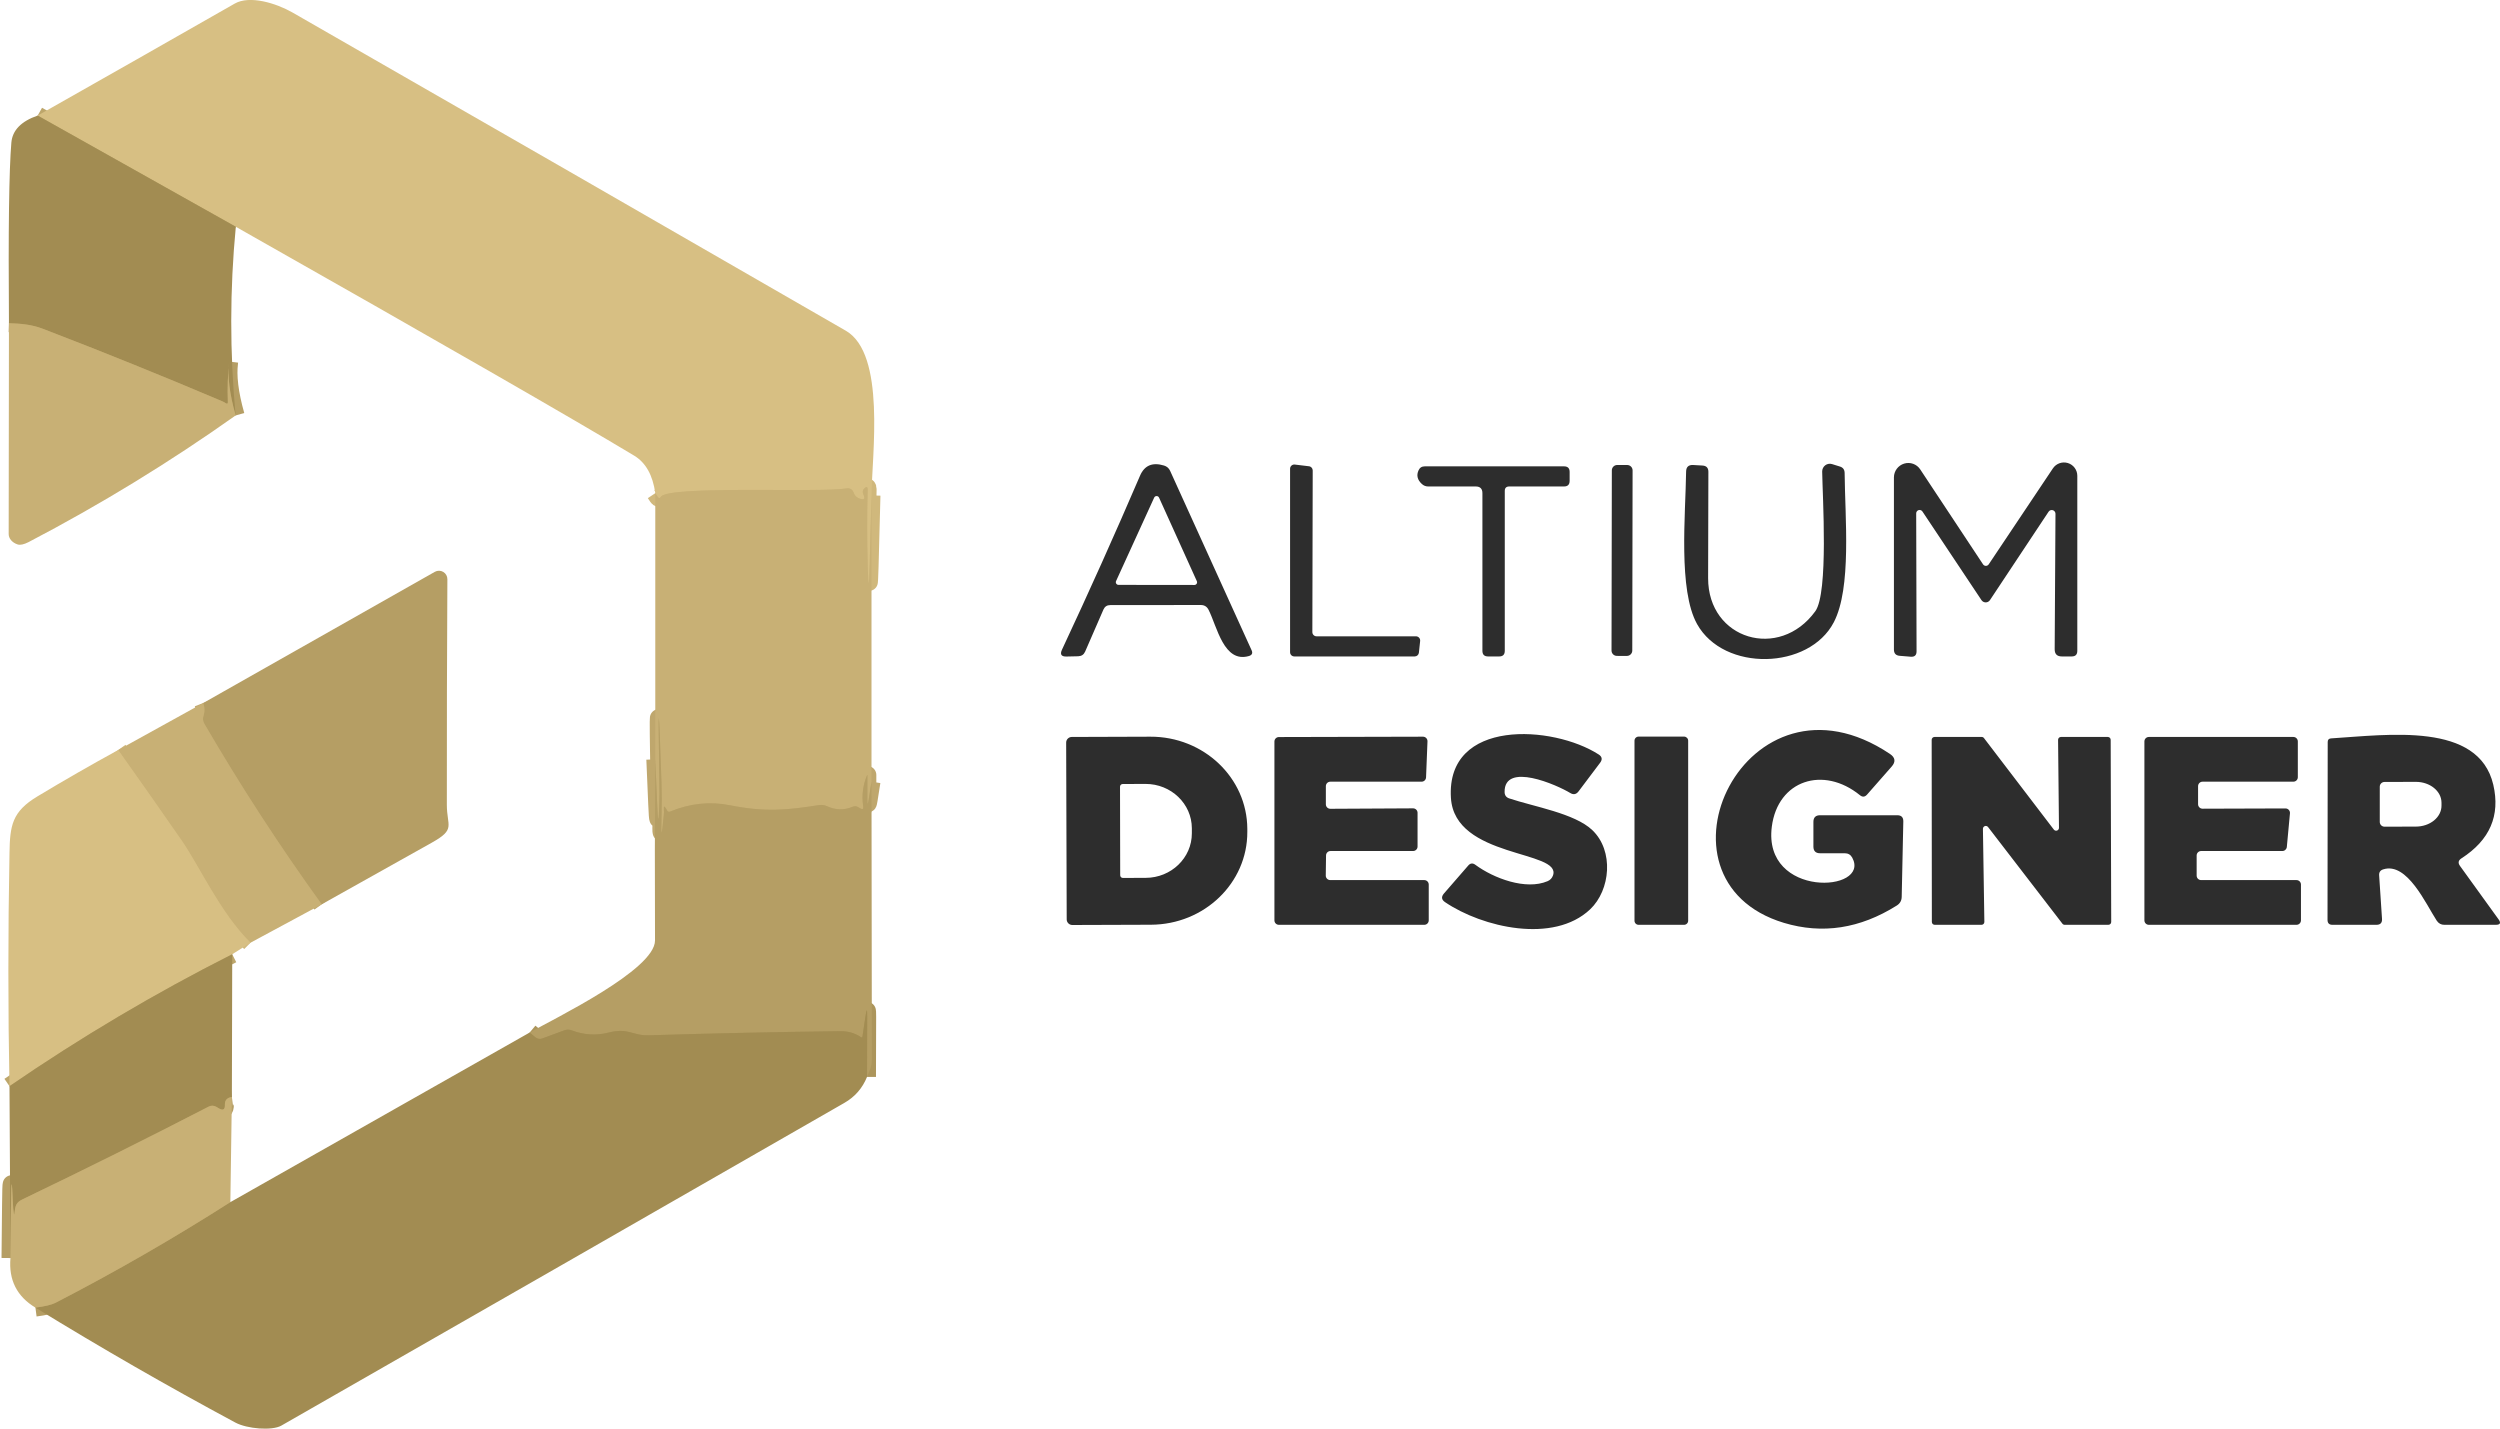
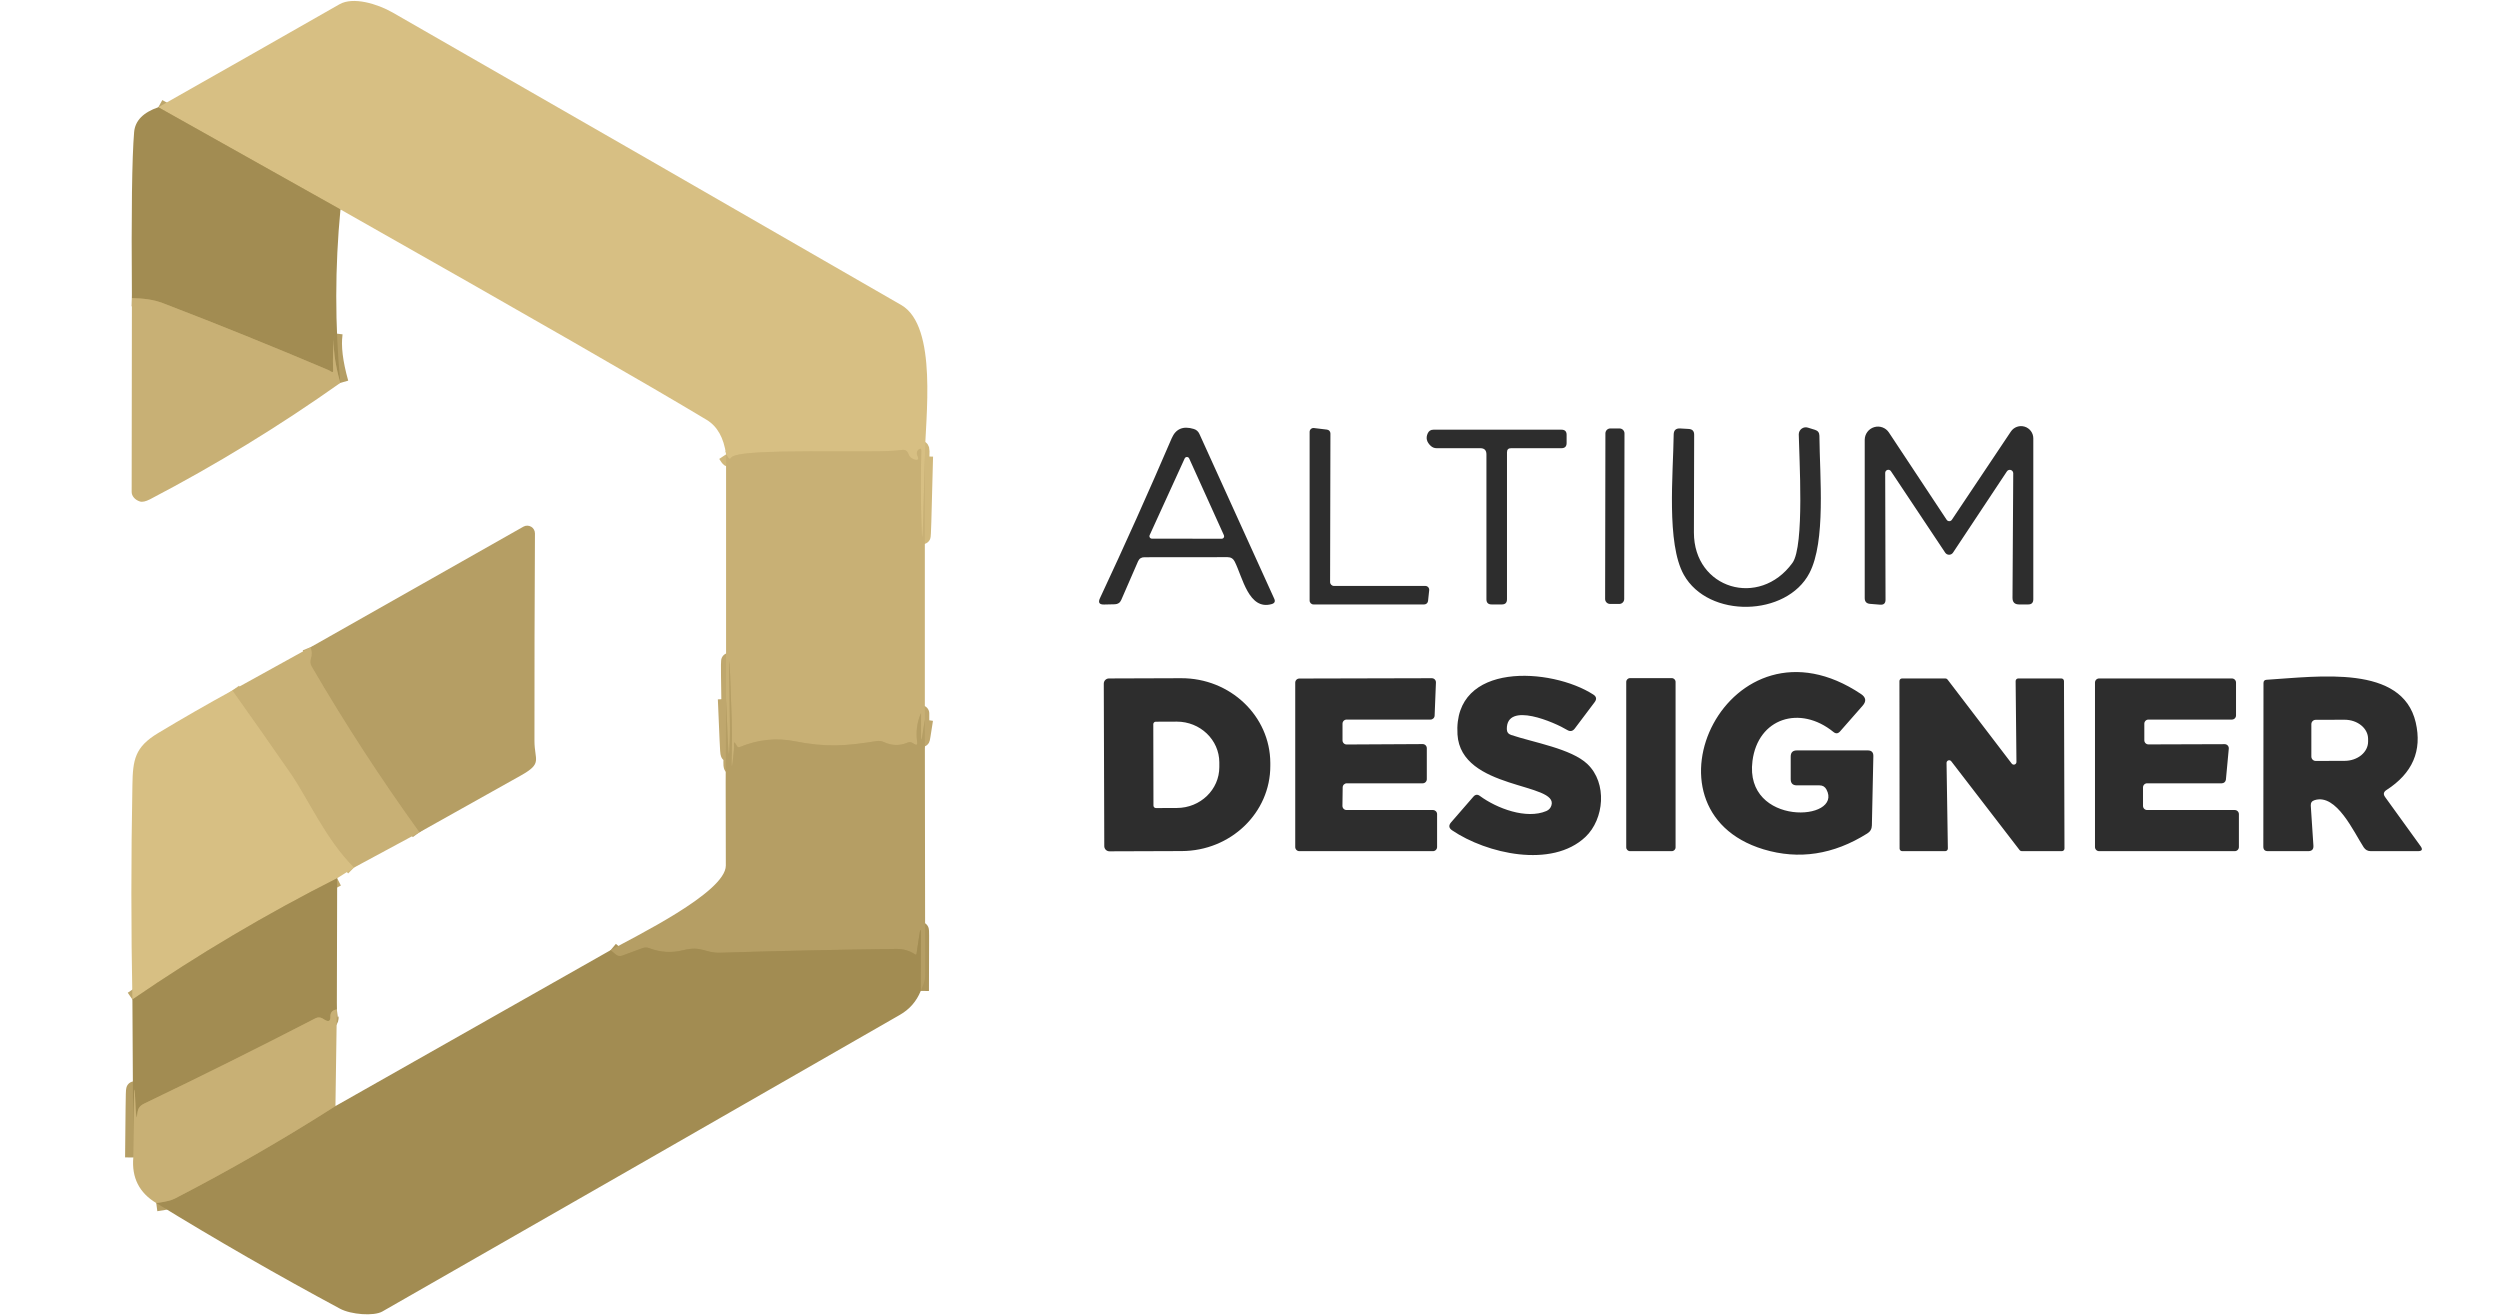
- <svg xmlns="http://www.w3.org/2000/svg" viewBox="15.04 0.12 279.46 159.7">
+ <svg xmlns="http://www.w3.org/2000/svg" viewBox="0 0 304 160">
  <g fill="none" stroke-width="2">
    <path stroke="#d0b87c" d="m112.46 55.5-.21 7.95q-.1 3.68-.21 0-.12-4.3-.01-8.61.01-.45-.33-.17t-.14.74q.31.7-.42.45-.5-.18-.66-.63-.21-.62-.86-.51c-3.03.5-19.9-.37-20.72.94q-.16.26-.33.01l-.28-.42" vector-effect="non-scaling-stroke" />
    <path stroke="#bda66b" d="M41.4 25.47 19.25 13.04" vector-effect="non-scaling-stroke" />
    <path stroke="#b59e64" d="M41.38 46.56q-1.04-3.68-.72-6.01-.24 2.23-.15 4.5.02.3-.24.14-.23-.15-.4-.22-9.94-4.22-20.02-8.09c-1.26-.49-2.5-.59-3.81-.63" vector-effect="non-scaling-stroke" />
    <path stroke="#bfa76d" d="m112.46 87.5-.31 1.98q-.15.94-.15-.01v-2.72q0-.04-.04.04-.69 1.63-.43 3.46.07.48-.34.23l-.23-.14q-.29-.17-.6-.04-1.43.61-2.87-.06-.44-.2-.92-.12c-3.62.57-5.98.8-9.96.01q-3.33-.66-6.66.71-.21.09-.33-.11-.07-.14-.14-.24-.26-.43-.23.07.03.35-.01.68-.36 3.87-.25-.03.05-1.84-.01-3.67-.47-14.3-.23-.01.03 1.23-.01 2.44-.1 3.39-.24 0L88.29 85" vector-effect="non-scaling-stroke" />
    <path stroke="#ac955b" d="m111.96 120.5.02-6.72q.01-1.41-.2-.02l-.33 2.21q-.03.18-.18.08-1-.67-2.27-.66-10.7.13-21.4.46c-1.91.06-2.25-.88-4.55-.3q-2.06.52-4.09-.25-.41-.16-.83-.01l-2.46.91q-.45.16-.81-.15l-.61-.51" vector-effect="non-scaling-stroke" />
    <path stroke="#b59e64" d="M19 146.29q1.61-.21 2.25-.54 10.03-5.18 19.54-11.25M40.96 122.75q-.8.1-.78.86.03.83-.69.4l-.26-.16q-.44-.25-.88-.02-10.3 5.32-20.76 10.34c-.78.37-.84.75-.93 1.54q-.03.33-.08 0-.07-.46-.09-.95-.18-4.56-.22.04l-.06 5.95" vector-effect="non-scaling-stroke" />
    <path stroke="#bda66b" d="M41 106.79q-12.91 6.52-24.9 14.75" vector-effect="non-scaling-stroke" />
    <path stroke="#d0b87c" d="M43.04 105.5c-3.41-3.38-5.66-8.48-7.67-11.39q-3.53-5.1-7.12-10.15" vector-effect="non-scaling-stroke" />
    <path stroke="#bfa76d" d="M51 101.21q-7.05-9.76-13.11-20.17-.26-.44-.1-.92.23-.72-.04-1.41" vector-effect="non-scaling-stroke" />
  </g>
  <path fill="#d7bf83" d="m112.46 55.5-.21 7.95q-.1 3.68-.21 0-.12-4.3-.01-8.61.01-.45-.33-.17t-.14.74q.31.7-.42.45-.5-.18-.66-.63-.21-.62-.86-.51c-3.03.5-19.9-.37-20.72.94q-.16.26-.33.01l-.28-.42q-.42-3.02-2.35-4.19-10.4-6.26-44.54-25.59L19.25 13.04Q30.28 6.8 41.28.52c1.66-.95 4.6-.06 6.46 1q30.95 17.75 61.85 35.57c4.49 2.59 2.92 13.86 2.87 18.41Z" />
  <path fill="#a28c52" d="M19.25 13.04 41.4 25.47q-1.01 10.52-.02 21.09-1.04-3.68-.72-6.01-.24 2.23-.15 4.5.02.3-.24.14-.23-.15-.4-.22-9.94-4.22-20.02-8.09c-1.26-.49-2.5-.59-3.81-.63q-.12-15.58.27-20.19.18-2.07 2.94-3.02Z" />
  <path fill="#c8b075" d="M16.04 36.25c1.31.04 2.55.14 3.81.63q10.08 3.87 20.02 8.09.17.07.4.22.26.16.24-.14-.09-2.27.15-4.5-.32 2.33.72 6.01-11.09 7.86-23.15 14.16-.79.4-1.22.26a1.43 1.13 10.9 0 1-1-1.16l.03-23.57Z" />
  <path fill="#2d2d2d" d="M145.16 52.16q.47.14.68.59l9.11 20.06q.22.48-.29.64c-2.82.83-3.56-3.27-4.52-5.16q-.27-.54-.87-.54l-10.12.01q-.54 0-.76.49l-2.05 4.71q-.22.5-.77.52l-1.32.03q-.86.02-.5-.76 4.53-9.68 8.73-19.46.74-1.72 2.68-1.13Zm-5.36 12.91a.3.3 0 0 0 .27.43l8.49.01a.3.3 0 0 0 .27-.42l-4.23-9.35a.3.3 0 0 0-.54 0l-4.26 9.33ZM162.21 71.25h11.11a.47.47 0 0 1 .47.52l-.14 1.31a.47.47 0 0 1-.46.42h-13.47a.47.47 0 0 1-.47-.47V52.52a.47.47 0 0 1 .53-.47l1.58.19a.47.47 0 0 1 .42.47l-.04 18.07a.47.47 0 0 0 .47.47Z" />
  <rect width="2.32" height="21.34" x="-1.16" y="-10.67" fill="#2d2d2d" rx=".6" transform="rotate(.1 -35866.372 112537.35)" />
  <path fill="#2d2d2d" d="m219.84 52 .87.27q.52.16.53.71c.04 4.99.8 12.84-1.21 16.7-2.77 5.32-12.28 5.57-15.28.21-2.13-3.81-1.29-12.26-1.23-17.05q.01-.78.79-.74l1.04.06q.66.04.66.7-.02 5.95-.03 11.89c-.01 6.87 7.97 9.23 11.98 3.7 1.49-2.05.81-12.86.77-15.62a.86.85-81.6 0 1 1.11-.83ZM236.71 63.2a.38.38 0 0 0 .64 0l7.17-10.72a1.49 1.49 0 0 1 2.73.83v19.56q0 .63-.62.63h-1.11q-.8 0-.8-.8l.09-15.15a.42.42 0 0 0-.77-.23l-6.56 9.89a.57.57 0 0 1-.94 0l-6.6-9.91a.38.38 0 0 0-.7.21l.04 15.42q0 .65-.65.6l-1.23-.1q-.65-.05-.65-.7V53.48a1.61 1.6-61.8 0 1 2.94-.89l7.02 10.61ZM183.25 55v17.87q0 .63-.62.63h-1.25q-.63 0-.63-.63V55.25q0-.75-.75-.75h-5.31q-.41 0-.71-.28-.75-.69-.37-1.52.2-.45.7-.45h15.56q.63 0 .63.62v1q0 .63-.63.63h-6.12q-.5 0-.5.5Z" />
  <path fill="#c8b075" d="M112.46 55.5v32l-.31 1.98q-.15.94-.15-.01v-2.72q0-.04-.04.04-.69 1.63-.43 3.46.07.48-.34.23l-.23-.14q-.29-.17-.6-.04-1.43.61-2.87-.06-.44-.2-.92-.12c-3.62.57-5.98.8-9.96.01q-3.33-.66-6.66.71-.21.09-.33-.11-.07-.14-.14-.24-.26-.43-.23.07.03.35-.01.68-.36 3.87-.25-.03.05-1.84-.01-3.67-.47-14.3-.23-.01.03 1.23-.01 2.44-.1 3.39-.24 0L88.29 85V55.25l.28.42q.17.25.33-.01c.82-1.31 17.69-.44 20.72-.94q.65-.11.86.51.16.45.66.63.73.25.42-.45-.2-.46.14-.74.34-.28.33.17-.11 4.31.01 8.61.11 3.68.21 0l.21-7.95Z" />
  <path fill="#b59e64" d="M51 101.21q-7.05-9.76-13.11-20.17-.26-.44-.1-.92.23-.72-.04-1.41l25.9-14.67a.94.94 0 0 1 1.4.83q-.07 12.55-.06 25.21c0 2.41 1.03 2.72-1.67 4.23q-6.17 3.45-12.32 6.9Z" />
  <path fill="#c8b075" d="M37.75 78.71q.27.69.04 1.41-.16.48.1.92Q43.95 91.45 51 101.21l-7.96 4.29c-3.41-3.38-5.66-8.48-7.67-11.39q-3.53-5.1-7.12-10.15l9.5-5.25Z" />
  <path fill="#2d2d2d" d="M213.1 92.53c-1.03 8.03 11.1 7.36 8.99 3.46q-.27-.49-.83-.49h-2.76q-.75 0-.75-.75V92q0-.75.75-.75h8.62q.69 0 .68.69l-.18 8.43q-.01.64-.56.98-6.16 3.87-12.61 1.93c-16-4.84-4.2-29.64 11.86-18.88q.9.61.18 1.42l-2.74 3.12q-.37.42-.8.07c-4.07-3.31-9.18-1.7-9.85 3.52ZM163.75 90.53l9.25-.05a.5.5 0 0 1 .5.5v3.77a.5.5 0 0 1-.5.5h-9.23a.5.5 0 0 0-.5.49l-.03 2.25a.5.5 0 0 0 .5.51h10.51a.5.5 0 0 1 .5.5v4a.5.5 0 0 1-.5.5H158a.5.5 0 0 1-.5-.5V83.01a.5.5 0 0 1 .5-.5l16.11-.04a.5.5 0 0 1 .5.52l-.16 4.03a.5.5 0 0 1-.5.48h-10.2a.5.5 0 0 0-.5.5v2.03a.5.5 0 0 0 .5.5ZM179.96 96.79c2.05 1.51 5.64 2.87 8.08 1.83q.44-.19.6-.64c1.01-2.84-11-1.88-11.41-8.67-.55-8.92 11.44-8.13 16.52-4.85q.57.37.16.92l-2.41 3.2q-.39.52-.94.18c-1.46-.89-7.38-3.51-7.33-.1q.01.54.52.71c2.74.92 7.32 1.67 9.28 3.54 2.44 2.32 2.04 6.7-.24 8.86-4.09 3.87-12.03 2.03-16.21-.8q-.61-.41-.13-.97l2.71-3.12q.36-.42.8-.09Z" />
  <rect width="6" height="21.04" x="197.75" y="82.46" fill="#2d2d2d" rx=".46" />
  <path fill="#2d2d2d" d="M134.22 83.14a.63.63 0 0 1 .62-.64l8.78-.03a10.81 10.34-.2 0 1 10.85 10.3v.34a10.81 10.34-.2 0 1-10.77 10.38l-8.78.03a.63.63 0 0 1-.64-.62l-.06-19.76Zm6.02 4.92.02 9.9a.3.3 0 0 0 .3.3l2.55-.01a5.17 4.97-.1 0 0 5.16-4.98v-.56a5.17 4.97-.1 0 0-5.18-4.96l-2.55.01a.3.3 0 0 0-.3.3ZM236.54 103.5h-5.23a.32.32 0 0 1-.32-.32l-.02-20.36a.32.32 0 0 1 .32-.32h5.27a.32.32 0 0 1 .26.13l7.81 10.23a.32.32 0 0 0 .57-.2l-.1-9.84a.32.32 0 0 1 .32-.32h5.24a.32.32 0 0 1 .32.32l.06 20.36a.32.32 0 0 1-.32.32h-4.87a.32.32 0 0 1-.26-.12l-8.31-10.8a.32.32 0 0 0-.58.2l.16 10.4a.32.32 0 0 1-.32.32ZM261.09 98.5h10.66a.5.5 0 0 1 .5.5v4a.5.5 0 0 1-.5.5h-16.5a.5.5 0 0 1-.5-.5V83a.5.5 0 0 1 .5-.5h16.15a.5.5 0 0 1 .5.5v4a.5.5 0 0 1-.5.5h-10.15a.5.5 0 0 0-.5.5v2.02a.5.5 0 0 0 .5.5l9.27-.03a.5.5 0 0 1 .5.55l-.35 3.76a.5.5 0 0 1-.5.45h-9.08a.5.5 0 0 0-.5.5V98a.5.5 0 0 0 .5.5ZM290.03 96.92l4.31 5.97q.44.61-.32.61h-5.74q-.54 0-.85-.46c-1.21-1.85-3.31-6.59-5.98-5.74q-.49.15-.46.66l.32 4.86q.05.68-.63.68h-4.91q-.55 0-.55-.55l.02-19.89q0-.38.38-.4c6.38-.4 16.48-1.87 18.13 5.18q1.2 5.17-3.56 8.23-.53.34-.16.85Zm-8.97-8.86V92a.53.53 0 0 0 .53.53l3.51-.01a2.86 2.33-.1 0 0 2.86-2.34v-.34a2.86 2.33-.1 0 0-2.86-2.32l-3.51.01a.53.53 0 0 0-.53.53Z" />
  <path fill="#d7bf83" d="M28.25 83.96q3.59 5.05 7.12 10.15c2.01 2.91 4.26 8.01 7.67 11.39L41 106.79q-12.91 6.52-24.9 14.75-.25-12.75 0-26.04c.05-3.1.28-4.65 3.13-6.36q4.47-2.69 9.02-5.18Z" />
  <path fill="#b59e64" d="m88.29 85 .21 4.97q.14 3.39.24 0 .04-1.21.01-2.44-.24-14.29.23.01.06 1.83.01 3.67-.11 3.9.25.03.04-.33.01-.68-.03-.5.23-.07.07.1.14.24.12.2.33.11 3.33-1.37 6.66-.71c3.98.79 6.34.56 9.96-.01q.48-.08.92.12 1.44.67 2.87.06.31-.13.6.04l.23.14q.41.25.34-.23-.26-1.83.43-3.46.04-.08.04-.04v2.72q0 .95.15.01l.31-1.98.04 30.98c0 .95-.24 1.2-.54 2.02l.02-6.72q.01-1.41-.2-.02l-.33 2.21q-.03.18-.18.08-1-.67-2.27-.66-10.7.13-21.4.46c-1.91.06-2.25-.88-4.55-.3q-2.06.52-4.09-.25-.41-.16-.83-.01l-2.46.91q-.45.16-.81-.15l-.61-.51c2.77-1.57 14.02-7.01 14.01-10.29q-.05-10.13.03-20.25Z" />
  <path fill="#a28c52" d="m41 106.79-.04 15.96q-.8.1-.78.86.03.83-.69.4l-.26-.16q-.44-.25-.88-.02-10.3 5.32-20.76 10.34c-.78.37-.84.75-.93 1.54q-.03.33-.08 0-.07-.46-.09-.95-.18-4.56-.22.04l-.06 5.95-.11-19.21q11.99-8.23 24.9-14.75ZM111.96 120.5q-.77 1.9-2.54 2.91-31.45 18.06-62.93 36.07c-1.03.59-3.82.37-5.14-.34q-11.36-6.1-22.35-12.85 1.61-.21 2.25-.54 10.03-5.18 19.54-11.25l33.46-18.96.61.51q.36.31.81.15l2.46-.91q.42-.15.83.01 2.03.77 4.09.25c2.3-.58 2.64.36 4.55.3q10.7-.33 21.4-.46 1.27-.01 2.27.66.15.1.18-.08l.33-2.21q.21-1.39.2.02l-.02 6.72Z" />
  <path fill="#c8b075" d="m40.96 122.75-.17 11.75q-9.51 6.07-19.54 11.25-.64.33-2.25.54-3.11-1.87-2.79-5.54l.06-5.95q.04-4.6.22-.04.02.49.09.95.05.33.08 0c.09-.79.15-1.17.93-1.54q10.46-5.02 20.76-10.34.44-.23.88.02l.26.16q.72.43.69-.4-.02-.76.78-.86Z" />
</svg>
